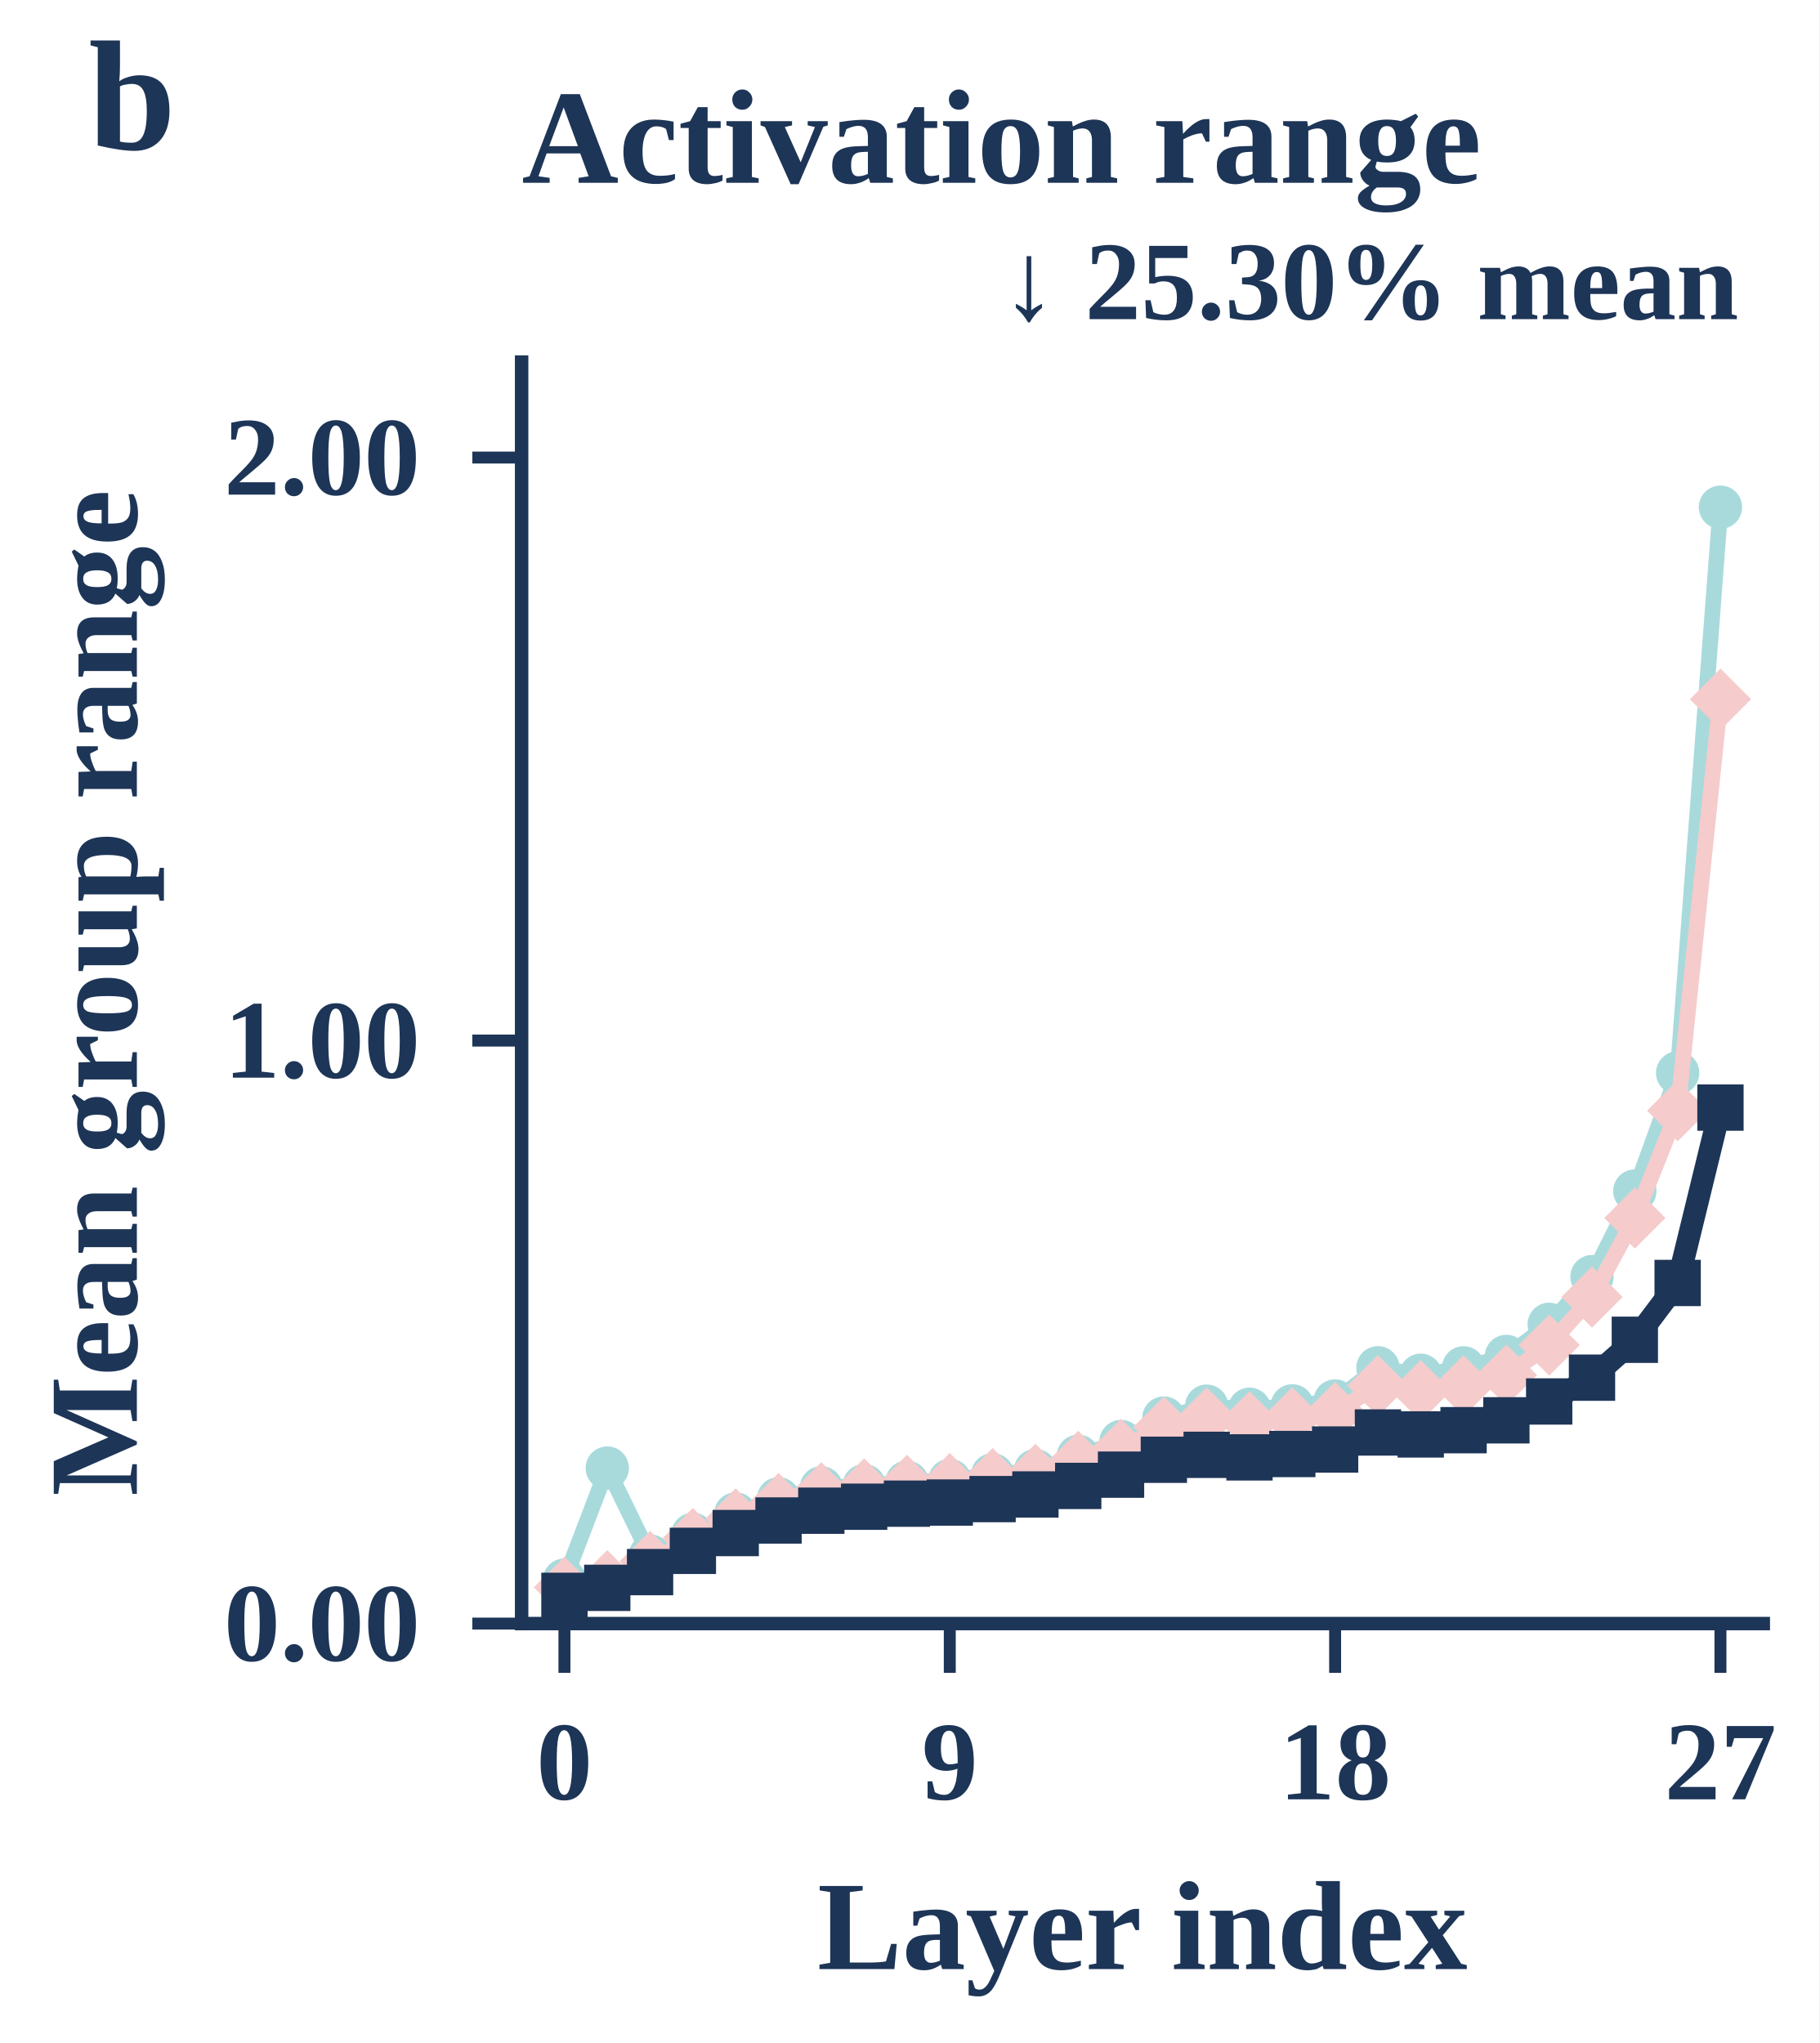
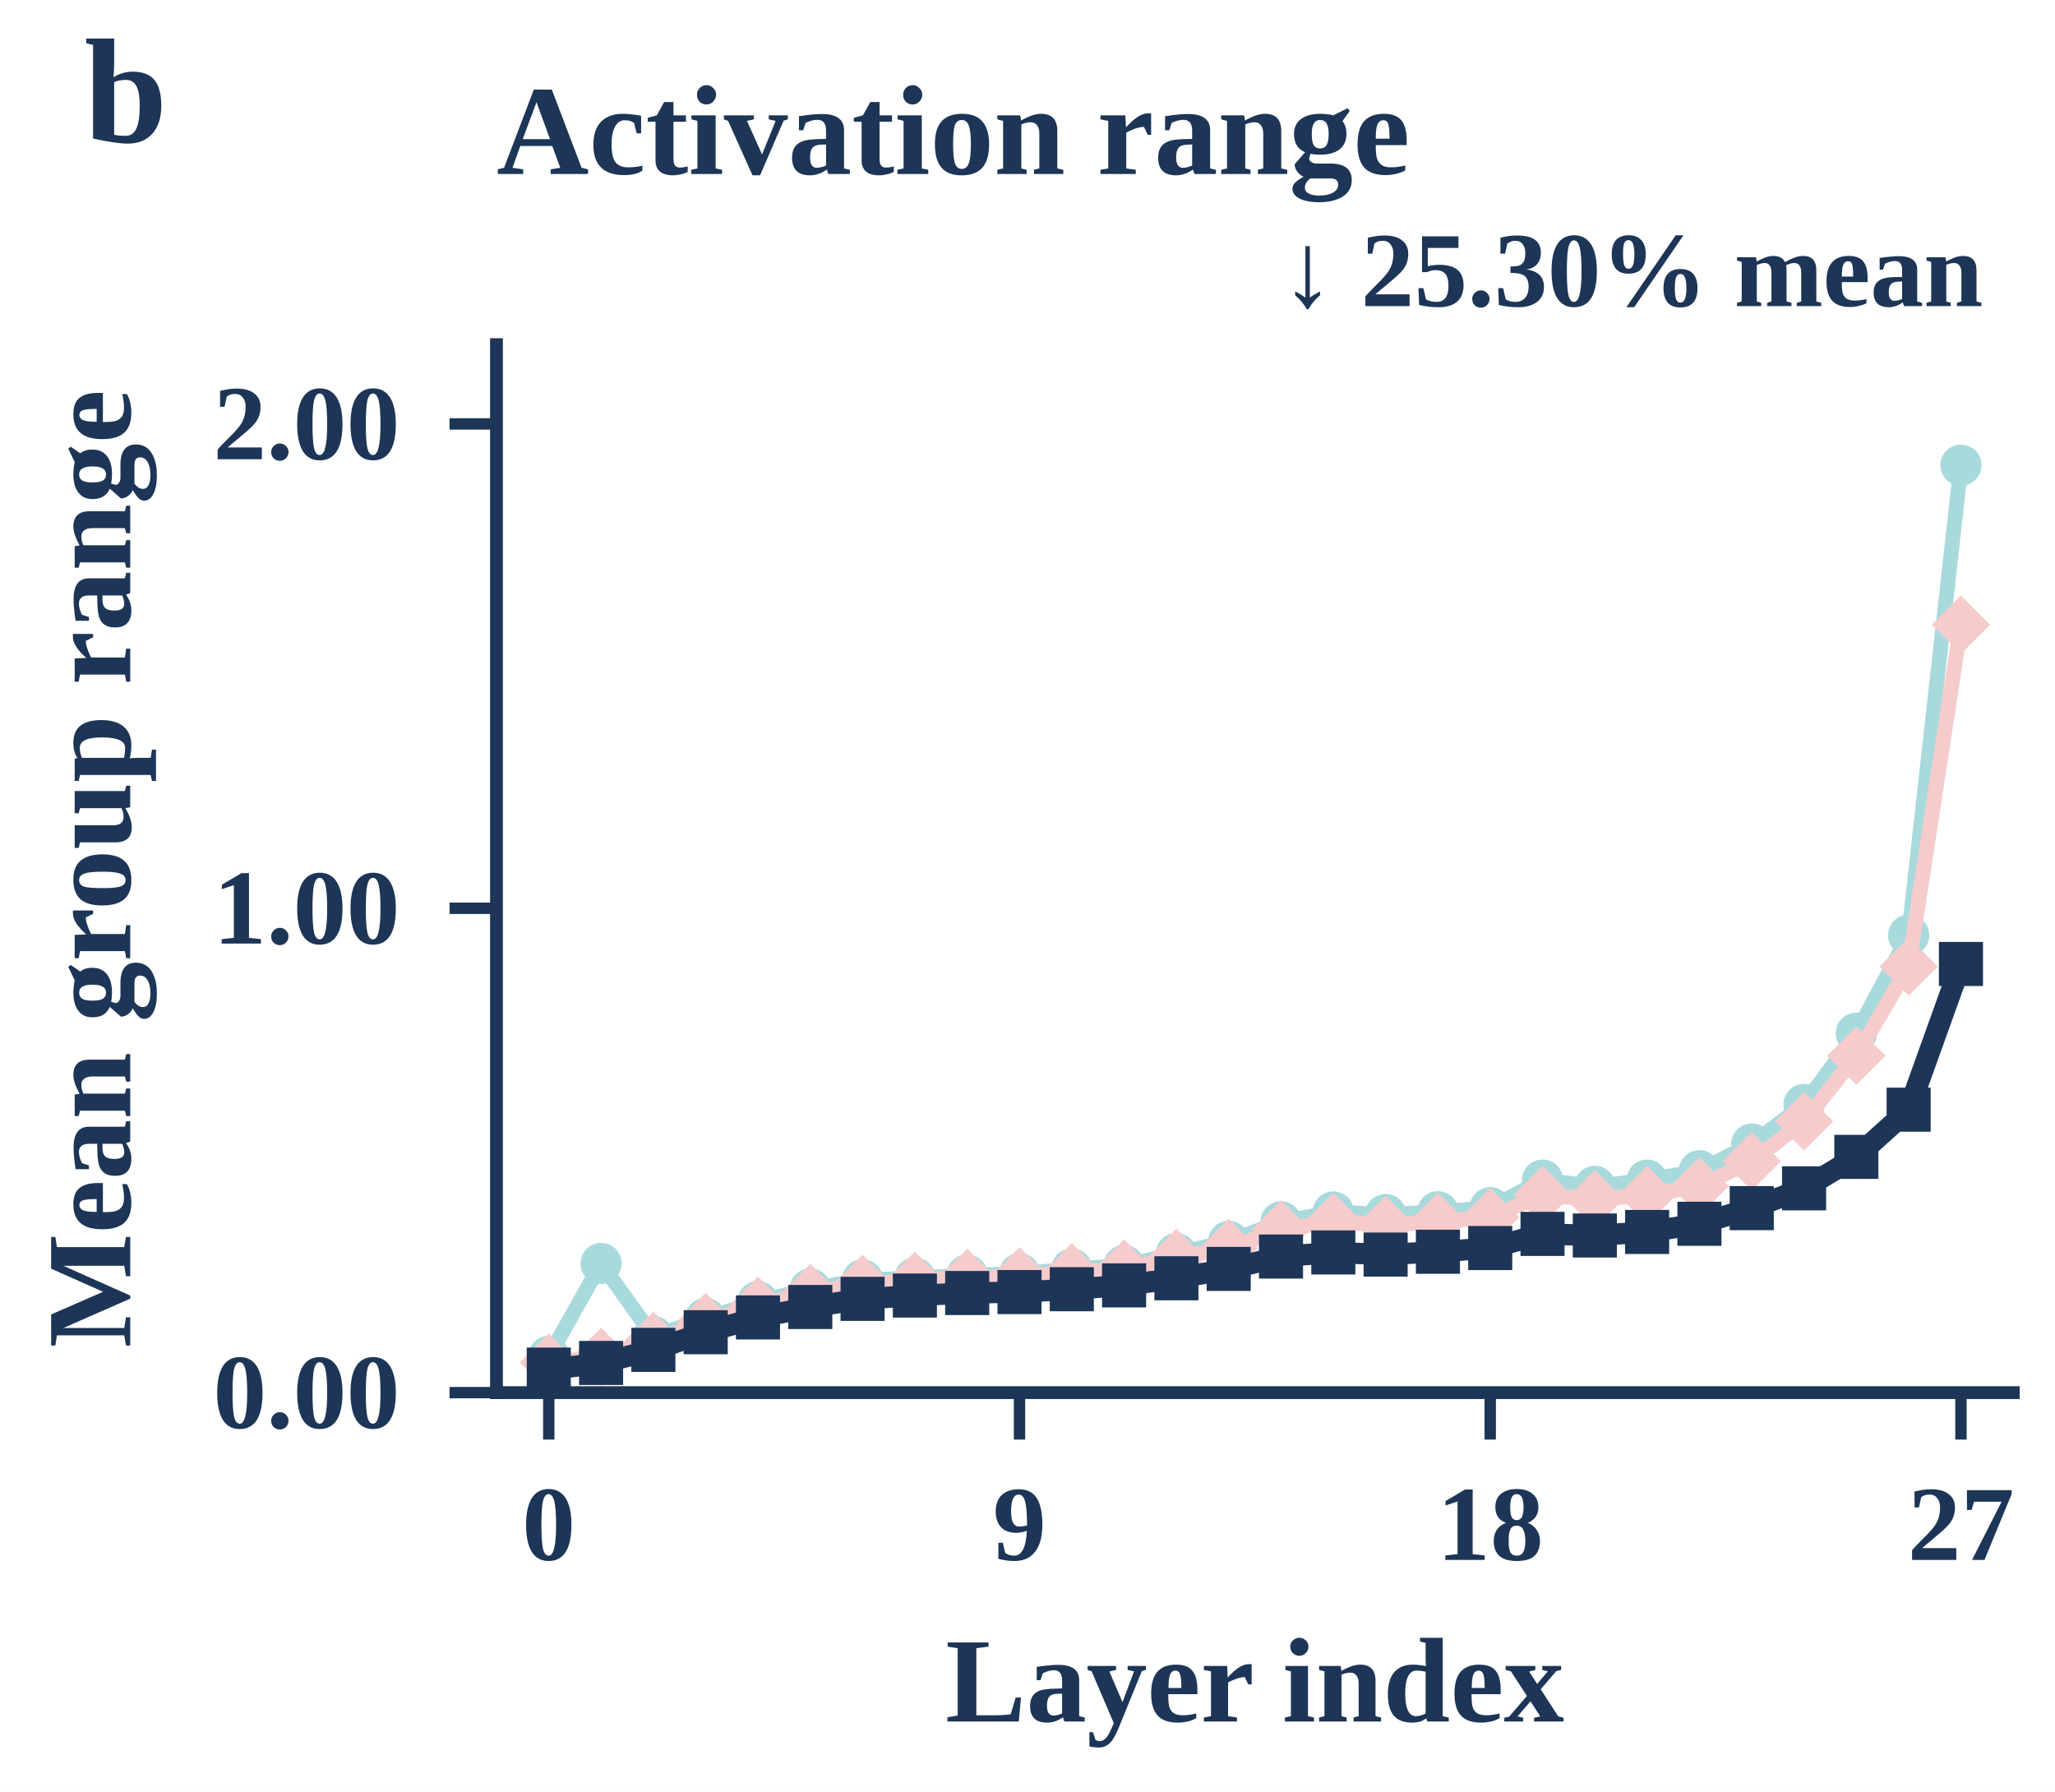
- <svg xmlns="http://www.w3.org/2000/svg" xmlns:xlink="http://www.w3.org/1999/xlink" width="121.791pt" height="136.776pt" viewBox="0 0 121.791 136.776" version="1.1">
+ <svg xmlns="http://www.w3.org/2000/svg" xmlns:xlink="http://www.w3.org/1999/xlink" width="144.541pt" height="126.03pt" viewBox="0 0 144.541 126.03" version="1.1">
  <defs>
    <style type="text/css">*{stroke-linejoin: round; stroke-linecap: butt}</style>
  </defs>
  <g id="figure_1">
    <g id="patch_1">
-       <path d="M 0 136.776  L 121.791 136.776  L 121.791 0  L 0 0  z " style="fill: #ffffff" />
+       <path d="M 0 126.03  L 144.541 126.03  L 144.541 0  L 0 0  z " style="fill: #ffffff" />
    </g>
    <g id="axes_1">
      <g id="patch_2">
-         <path d="M 34.92 108.696  L 118.043 108.696  L 118.043 24.24  L 34.92 24.24  z " style="fill: #ffffff" />
+         <path d="M 34.92 97.95  L 141.605 97.95  L 141.605 24.24  L 34.92 24.24  z " style="fill: #ffffff" />
      </g>
      <g id="matplotlib.axis_1">
        <g id="xtick_1">
          <g id="line2d_1">
            <defs>
              <path id="m6b7966608b" d="M 0 0  L 0 3.3  " style="stroke: #1d3557; stroke-width: 0.8" />
            </defs>
            <g>
-               <use xlink:href="#m6b7966608b" x="37.786" y="108.696" style="fill: #1d3557; stroke: #1d3557; stroke-width: 0.8" />
+               <use xlink:href="#m6b7966608b" x="38.599" y="97.95" style="fill: #1d3557; stroke: #1d3557; stroke-width: 0.8" />
            </g>
          </g>
          <g id="text_1">
-             <text style="font-weight: 700; font-size: 7.5px; font-family: 'Times New Roman', serif; text-anchor: middle; fill: #1d3557" x="37.786" y="120.462" transform="rotate(-0 37.7863 120.4624)">0</text>
+             <text style="font-weight: 700; font-size: 7.5px; font-family: 'Times New Roman', serif; text-anchor: middle; fill: #1d3557" x="38.599" y="109.716" transform="rotate(-0 38.59878 109.7164)">0</text>
          </g>
        </g>
        <g id="xtick_2">
          <g id="line2d_2">
            <g>
-               <use xlink:href="#m6b7966608b" x="63.583" y="108.696" style="fill: #1d3557; stroke: #1d3557; stroke-width: 0.8" />
+               <use xlink:href="#m6b7966608b" x="71.708" y="97.95" style="fill: #1d3557; stroke: #1d3557; stroke-width: 0.8" />
            </g>
          </g>
          <g id="text_2">
-             <text style="font-weight: 700; font-size: 7.5px; font-family: 'Times New Roman', serif; text-anchor: middle; fill: #1d3557" x="63.583" y="120.462" transform="rotate(-0 63.58298 120.4624)">9</text>
+             <text style="font-weight: 700; font-size: 7.5px; font-family: 'Times New Roman', serif; text-anchor: middle; fill: #1d3557" x="71.708" y="109.716" transform="rotate(-0 71.70785 109.7164)">9</text>
          </g>
        </g>
        <g id="xtick_3">
          <g id="line2d_3">
            <g>
-               <use xlink:href="#m6b7966608b" x="89.38" y="108.696" style="fill: #1d3557; stroke: #1d3557; stroke-width: 0.8" />
+               <use xlink:href="#m6b7966608b" x="104.817" y="97.95" style="fill: #1d3557; stroke: #1d3557; stroke-width: 0.8" />
            </g>
          </g>
          <g id="text_3">
-             <text style="font-weight: 700; font-size: 7.5px; font-family: 'Times New Roman', serif; text-anchor: middle; fill: #1d3557" x="89.38" y="120.462" transform="rotate(-0 89.37966 120.4624)">18</text>
+             <text style="font-weight: 700; font-size: 7.5px; font-family: 'Times New Roman', serif; text-anchor: middle; fill: #1d3557" x="104.817" y="109.716" transform="rotate(-0 104.8169 109.7164)">18</text>
          </g>
        </g>
        <g id="xtick_4">
          <g id="line2d_4">
            <g>
-               <use xlink:href="#m6b7966608b" x="115.176" y="108.696" style="fill: #1d3557; stroke: #1d3557; stroke-width: 0.8" />
+               <use xlink:href="#m6b7966608b" x="137.926" y="97.95" style="fill: #1d3557; stroke: #1d3557; stroke-width: 0.8" />
            </g>
          </g>
          <g id="text_4">
-             <text style="font-weight: 700; font-size: 7.5px; font-family: 'Times New Roman', serif; text-anchor: middle; fill: #1d3557" x="115.176" y="120.462" transform="rotate(-0 115.1763 120.4624)">27</text>
+             <text style="font-weight: 700; font-size: 7.5px; font-family: 'Times New Roman', serif; text-anchor: middle; fill: #1d3557" x="137.926" y="109.716" transform="rotate(-0 137.926 109.7164)">27</text>
          </g>
        </g>
        <g id="text_5">
-           <text style="font-weight: 700; font-size: 8.5px; font-family: 'Times New Roman', serif; text-anchor: middle; fill: #1d3557" x="76.481" y="131.828" transform="rotate(-0 76.48132 131.8281)">Layer index</text>
+           <text style="font-weight: 700; font-size: 8.5px; font-family: 'Times New Roman', serif; text-anchor: middle; fill: #1d3557" x="88.262" y="121.082" transform="rotate(-0 88.26238 121.0821)">Layer index</text>
        </g>
      </g>
      <g id="matplotlib.axis_2">
        <g id="ytick_1">
          <g id="line2d_5">
            <defs>
              <path id="m15eaed19f2" d="M 0 0  L -3.3 0  " style="stroke: #1d3557; stroke-width: 0.8" />
            </defs>
            <g>
-               <use xlink:href="#m15eaed19f2" x="34.92" y="108.696" style="fill: #1d3557; stroke: #1d3557; stroke-width: 0.8" />
+               <use xlink:href="#m15eaed19f2" x="34.92" y="97.95" style="fill: #1d3557; stroke: #1d3557; stroke-width: 0.8" />
            </g>
          </g>
          <g id="text_6">
-             <text style="font-weight: 700; font-size: 7.5px; font-family: 'Times New Roman', serif; text-anchor: end; fill: #1d3557" x="28.12" y="111.179" transform="rotate(-0 28.12 111.1792)">0.00</text>
+             <text style="font-weight: 700; font-size: 7.5px; font-family: 'Times New Roman', serif; text-anchor: end; fill: #1d3557" x="28.12" y="100.433" transform="rotate(-0 28.12 100.4332)">0.00</text>
          </g>
        </g>
        <g id="ytick_2">
          <g id="line2d_6">
            <g>
-               <use xlink:href="#m15eaed19f2" x="34.92" y="69.664" style="fill: #1d3557; stroke: #1d3557; stroke-width: 0.8" />
+               <use xlink:href="#m15eaed19f2" x="34.92" y="63.884" style="fill: #1d3557; stroke: #1d3557; stroke-width: 0.8" />
            </g>
          </g>
          <g id="text_7">
-             <text style="font-weight: 700; font-size: 7.5px; font-family: 'Times New Roman', serif; text-anchor: end; fill: #1d3557" x="28.12" y="72.147" transform="rotate(-0 28.12 72.14699)">1.00</text>
+             <text style="font-weight: 700; font-size: 7.5px; font-family: 'Times New Roman', serif; text-anchor: end; fill: #1d3557" x="28.12" y="66.367" transform="rotate(-0 28.12 66.36737)">1.00</text>
          </g>
        </g>
        <g id="ytick_3">
          <g id="line2d_7">
            <g>
-               <use xlink:href="#m15eaed19f2" x="34.92" y="30.632" style="fill: #1d3557; stroke: #1d3557; stroke-width: 0.8" />
+               <use xlink:href="#m15eaed19f2" x="34.92" y="29.818" style="fill: #1d3557; stroke: #1d3557; stroke-width: 0.8" />
            </g>
          </g>
          <g id="text_8">
-             <text style="font-weight: 700; font-size: 7.5px; font-family: 'Times New Roman', serif; text-anchor: end; fill: #1d3557" x="28.12" y="33.115" transform="rotate(-0 28.12 33.11478)">2.00</text>
+             <text style="font-weight: 700; font-size: 7.5px; font-family: 'Times New Roman', serif; text-anchor: end; fill: #1d3557" x="28.12" y="32.302" transform="rotate(-0 28.12 32.30153)">2.00</text>
          </g>
        </g>
        <g id="text_9">
-           <text style="font-weight: 700; font-size: 8.5px; font-family: 'Times New Roman', serif; text-anchor: middle; fill: #1d3557" x="9.161" y="66.468" transform="rotate(-90 9.160859 66.468)">Mean group range</text>
+           <text style="font-weight: 700; font-size: 8.5px; font-family: 'Times New Roman', serif; text-anchor: middle; fill: #1d3557" x="9.161" y="61.095" transform="rotate(-90 9.160859 61.095)">Mean group range</text>
        </g>
      </g>
      <g id="patch_3">
-         <path d="M 34.92 108.696  L 34.92 24.24  " style="fill: none; stroke: #1d3557; stroke-width: 0.9; stroke-linejoin: miter; stroke-linecap: square" />
+         <path d="M 34.92 97.95  L 34.92 24.24  " style="fill: none; stroke: #1d3557; stroke-width: 0.9; stroke-linejoin: miter; stroke-linecap: square" />
      </g>
      <g id="patch_4">
-         <path d="M 34.92 108.696  L 118.043 108.696  " style="fill: none; stroke: #1d3557; stroke-width: 0.9; stroke-linejoin: miter; stroke-linecap: square" />
+         <path d="M 34.92 97.95  L 141.605 97.95  " style="fill: none; stroke: #1d3557; stroke-width: 0.9; stroke-linejoin: miter; stroke-linecap: square" />
      </g>
      <g id="text_10">
        <text style="font-weight: 700; font-size: 10.5px; font-family: 'Times New Roman', serif; text-anchor: start; fill: #1d3557" x="5.92" y="9.994" transform="rotate(-0 5.92 9.993984)">b</text>
      </g>
      <g id="line2d_8">
-         <path d="M 37.786 105.789  L 40.653 98.286  L 43.519 104.174  L 46.385 102.724  L 49.251 101.359  L 52.118 100.344  L 54.984 99.612  L 57.85 99.461  L 60.717 99.232  L 63.583 99.113  L 66.449 98.737  L 69.316 98.456  L 72.182 97.499  L 75.048 96.508  L 77.914 94.936  L 80.781 94.142  L 83.647 94.347  L 86.513 94.121  L 89.38 93.794  L 92.246 91.571  L 95.112 92.072  L 97.979 91.576  L 100.845 90.811  L 103.711 88.661  L 106.577 85.469  L 109.444 79.738  L 112.31 71.832  L 115.176 33.956  " clip-path="url(#p5a25416d24)" style="fill: none; stroke: #a8dadc; stroke-width: 1.05; stroke-linecap: square" />
+         <path d="M 38.599 95.413  L 42.278 88.865  L 45.956 94.003  L 49.635 92.738  L 53.314 91.546  L 56.993 90.661  L 60.671 90.022  L 64.35 89.89  L 68.029 89.69  L 71.708 89.587  L 75.387 89.258  L 79.065 89.013  L 82.744 88.178  L 86.423 87.313  L 90.102 85.941  L 93.781 85.247  L 97.459 85.427  L 101.138 85.23  L 104.817 84.944  L 108.496 83.004  L 112.174 83.441  L 115.853 83.008  L 119.532 82.341  L 123.211 80.465  L 126.89 77.678  L 130.568 72.677  L 134.247 65.777  L 137.926 32.72  " clip-path="url(#p0a8fffb9cf)" style="fill: none; stroke: #a8dadc; stroke-width: 1.05; stroke-linecap: square" />
        <defs>
          <path id="mab3937ea33" d="M 0 1.225  C 0.325 1.225 0.636 1.096 0.866 0.866  C 1.096 0.636 1.225 0.325 1.225 0  C 1.225 -0.325 1.096 -0.636 0.866 -0.866  C 0.636 -1.096 0.325 -1.225 0 -1.225  C -0.325 -1.225 -0.636 -1.096 -0.866 -0.866  C -1.096 -0.636 -1.225 -0.325 -1.225 0  C -1.225 0.325 -1.096 0.636 -0.866 0.866  C -0.636 1.096 -0.325 1.225 0 1.225  z " style="stroke: #a8dadc; stroke-width: 0.45" />
        </defs>
-         <g clip-path="url(#p5a25416d24)">
-           <use xlink:href="#mab3937ea33" x="37.786" y="105.789" style="fill: #a8dadc; stroke: #a8dadc; stroke-width: 0.45" />
-           <use xlink:href="#mab3937ea33" x="40.653" y="98.286" style="fill: #a8dadc; stroke: #a8dadc; stroke-width: 0.45" />
-           <use xlink:href="#mab3937ea33" x="43.519" y="104.174" style="fill: #a8dadc; stroke: #a8dadc; stroke-width: 0.45" />
-           <use xlink:href="#mab3937ea33" x="46.385" y="102.724" style="fill: #a8dadc; stroke: #a8dadc; stroke-width: 0.45" />
-           <use xlink:href="#mab3937ea33" x="49.251" y="101.359" style="fill: #a8dadc; stroke: #a8dadc; stroke-width: 0.45" />
-           <use xlink:href="#mab3937ea33" x="52.118" y="100.344" style="fill: #a8dadc; stroke: #a8dadc; stroke-width: 0.45" />
-           <use xlink:href="#mab3937ea33" x="54.984" y="99.612" style="fill: #a8dadc; stroke: #a8dadc; stroke-width: 0.45" />
-           <use xlink:href="#mab3937ea33" x="57.85" y="99.461" style="fill: #a8dadc; stroke: #a8dadc; stroke-width: 0.45" />
-           <use xlink:href="#mab3937ea33" x="60.717" y="99.232" style="fill: #a8dadc; stroke: #a8dadc; stroke-width: 0.45" />
-           <use xlink:href="#mab3937ea33" x="63.583" y="99.113" style="fill: #a8dadc; stroke: #a8dadc; stroke-width: 0.45" />
-           <use xlink:href="#mab3937ea33" x="66.449" y="98.737" style="fill: #a8dadc; stroke: #a8dadc; stroke-width: 0.45" />
-           <use xlink:href="#mab3937ea33" x="69.316" y="98.456" style="fill: #a8dadc; stroke: #a8dadc; stroke-width: 0.45" />
-           <use xlink:href="#mab3937ea33" x="72.182" y="97.499" style="fill: #a8dadc; stroke: #a8dadc; stroke-width: 0.45" />
-           <use xlink:href="#mab3937ea33" x="75.048" y="96.508" style="fill: #a8dadc; stroke: #a8dadc; stroke-width: 0.45" />
-           <use xlink:href="#mab3937ea33" x="77.914" y="94.936" style="fill: #a8dadc; stroke: #a8dadc; stroke-width: 0.45" />
-           <use xlink:href="#mab3937ea33" x="80.781" y="94.142" style="fill: #a8dadc; stroke: #a8dadc; stroke-width: 0.45" />
-           <use xlink:href="#mab3937ea33" x="83.647" y="94.347" style="fill: #a8dadc; stroke: #a8dadc; stroke-width: 0.45" />
-           <use xlink:href="#mab3937ea33" x="86.513" y="94.121" style="fill: #a8dadc; stroke: #a8dadc; stroke-width: 0.45" />
-           <use xlink:href="#mab3937ea33" x="89.38" y="93.794" style="fill: #a8dadc; stroke: #a8dadc; stroke-width: 0.45" />
-           <use xlink:href="#mab3937ea33" x="92.246" y="91.571" style="fill: #a8dadc; stroke: #a8dadc; stroke-width: 0.45" />
-           <use xlink:href="#mab3937ea33" x="95.112" y="92.072" style="fill: #a8dadc; stroke: #a8dadc; stroke-width: 0.45" />
-           <use xlink:href="#mab3937ea33" x="97.979" y="91.576" style="fill: #a8dadc; stroke: #a8dadc; stroke-width: 0.45" />
-           <use xlink:href="#mab3937ea33" x="100.845" y="90.811" style="fill: #a8dadc; stroke: #a8dadc; stroke-width: 0.45" />
-           <use xlink:href="#mab3937ea33" x="103.711" y="88.661" style="fill: #a8dadc; stroke: #a8dadc; stroke-width: 0.45" />
-           <use xlink:href="#mab3937ea33" x="106.577" y="85.469" style="fill: #a8dadc; stroke: #a8dadc; stroke-width: 0.45" />
-           <use xlink:href="#mab3937ea33" x="109.444" y="79.738" style="fill: #a8dadc; stroke: #a8dadc; stroke-width: 0.45" />
-           <use xlink:href="#mab3937ea33" x="112.31" y="71.832" style="fill: #a8dadc; stroke: #a8dadc; stroke-width: 0.45" />
-           <use xlink:href="#mab3937ea33" x="115.176" y="33.956" style="fill: #a8dadc; stroke: #a8dadc; stroke-width: 0.45" />
+         <g clip-path="url(#p0a8fffb9cf)">
+           <use xlink:href="#mab3937ea33" x="38.599" y="95.413" style="fill: #a8dadc; stroke: #a8dadc; stroke-width: 0.45" />
+           <use xlink:href="#mab3937ea33" x="42.278" y="88.865" style="fill: #a8dadc; stroke: #a8dadc; stroke-width: 0.45" />
+           <use xlink:href="#mab3937ea33" x="45.956" y="94.003" style="fill: #a8dadc; stroke: #a8dadc; stroke-width: 0.45" />
+           <use xlink:href="#mab3937ea33" x="49.635" y="92.738" style="fill: #a8dadc; stroke: #a8dadc; stroke-width: 0.45" />
+           <use xlink:href="#mab3937ea33" x="53.314" y="91.546" style="fill: #a8dadc; stroke: #a8dadc; stroke-width: 0.45" />
+           <use xlink:href="#mab3937ea33" x="56.993" y="90.661" style="fill: #a8dadc; stroke: #a8dadc; stroke-width: 0.45" />
+           <use xlink:href="#mab3937ea33" x="60.671" y="90.022" style="fill: #a8dadc; stroke: #a8dadc; stroke-width: 0.45" />
+           <use xlink:href="#mab3937ea33" x="64.35" y="89.89" style="fill: #a8dadc; stroke: #a8dadc; stroke-width: 0.45" />
+           <use xlink:href="#mab3937ea33" x="68.029" y="89.69" style="fill: #a8dadc; stroke: #a8dadc; stroke-width: 0.45" />
+           <use xlink:href="#mab3937ea33" x="71.708" y="89.587" style="fill: #a8dadc; stroke: #a8dadc; stroke-width: 0.45" />
+           <use xlink:href="#mab3937ea33" x="75.387" y="89.258" style="fill: #a8dadc; stroke: #a8dadc; stroke-width: 0.45" />
+           <use xlink:href="#mab3937ea33" x="79.065" y="89.013" style="fill: #a8dadc; stroke: #a8dadc; stroke-width: 0.45" />
+           <use xlink:href="#mab3937ea33" x="82.744" y="88.178" style="fill: #a8dadc; stroke: #a8dadc; stroke-width: 0.45" />
+           <use xlink:href="#mab3937ea33" x="86.423" y="87.313" style="fill: #a8dadc; stroke: #a8dadc; stroke-width: 0.45" />
+           <use xlink:href="#mab3937ea33" x="90.102" y="85.941" style="fill: #a8dadc; stroke: #a8dadc; stroke-width: 0.45" />
+           <use xlink:href="#mab3937ea33" x="93.781" y="85.247" style="fill: #a8dadc; stroke: #a8dadc; stroke-width: 0.45" />
+           <use xlink:href="#mab3937ea33" x="97.459" y="85.427" style="fill: #a8dadc; stroke: #a8dadc; stroke-width: 0.45" />
+           <use xlink:href="#mab3937ea33" x="101.138" y="85.23" style="fill: #a8dadc; stroke: #a8dadc; stroke-width: 0.45" />
+           <use xlink:href="#mab3937ea33" x="104.817" y="84.944" style="fill: #a8dadc; stroke: #a8dadc; stroke-width: 0.45" />
+           <use xlink:href="#mab3937ea33" x="108.496" y="83.004" style="fill: #a8dadc; stroke: #a8dadc; stroke-width: 0.45" />
+           <use xlink:href="#mab3937ea33" x="112.174" y="83.441" style="fill: #a8dadc; stroke: #a8dadc; stroke-width: 0.45" />
+           <use xlink:href="#mab3937ea33" x="115.853" y="83.008" style="fill: #a8dadc; stroke: #a8dadc; stroke-width: 0.45" />
+           <use xlink:href="#mab3937ea33" x="119.532" y="82.341" style="fill: #a8dadc; stroke: #a8dadc; stroke-width: 0.45" />
+           <use xlink:href="#mab3937ea33" x="123.211" y="80.465" style="fill: #a8dadc; stroke: #a8dadc; stroke-width: 0.45" />
+           <use xlink:href="#mab3937ea33" x="126.89" y="77.678" style="fill: #a8dadc; stroke: #a8dadc; stroke-width: 0.45" />
+           <use xlink:href="#mab3937ea33" x="130.568" y="72.677" style="fill: #a8dadc; stroke: #a8dadc; stroke-width: 0.45" />
+           <use xlink:href="#mab3937ea33" x="134.247" y="65.777" style="fill: #a8dadc; stroke: #a8dadc; stroke-width: 0.45" />
+           <use xlink:href="#mab3937ea33" x="137.926" y="32.72" style="fill: #a8dadc; stroke: #a8dadc; stroke-width: 0.45" />
        </g>
      </g>
      <g id="line2d_9">
-         <path d="M 37.786 106.27  L 40.653 105.826  L 43.519 104.536  L 46.385 103.006  L 49.251 101.69  L 52.118 100.66  L 54.984 99.939  L 57.85 99.685  L 60.717 99.447  L 63.583 99.323  L 66.449 98.994  L 69.316 98.707  L 72.182 97.84  L 75.048 97.031  L 77.914 95.543  L 80.781 94.931  L 83.647 95.187  L 86.513 94.918  L 89.38 94.557  L 92.246 92.768  L 95.112 93.102  L 97.979 92.778  L 100.845 92.059  L 103.711 90.048  L 106.577 86.832  L 109.444 81.544  L 112.31 74.358  L 115.176 46.812  " clip-path="url(#p5a25416d24)" style="fill: none; stroke: #f5cbcb; stroke-width: 1.05; stroke-linecap: square" />
+         <path d="M 38.599 95.832  L 42.278 95.445  L 45.956 94.319  L 49.635 92.984  L 53.314 91.836  L 56.993 90.937  L 60.671 90.307  L 64.35 90.085  L 68.029 89.877  L 71.708 89.77  L 75.387 89.483  L 79.065 89.232  L 82.744 88.475  L 86.423 87.769  L 90.102 86.47  L 93.781 85.937  L 97.459 86.16  L 101.138 85.925  L 104.817 85.61  L 108.496 84.049  L 112.174 84.34  L 115.853 84.058  L 119.532 83.43  L 123.211 81.675  L 126.89 78.868  L 130.568 74.253  L 134.247 67.981  L 137.926 43.94  " clip-path="url(#p0a8fffb9cf)" style="fill: none; stroke: #f5cbcb; stroke-width: 1.05; stroke-linecap: square" />
        <defs>
          <path id="m1061ab47f5" d="M -0 1.732  L 1.732 0  L 0 -1.732  L -1.732 -0  z " style="stroke: #f5cbcb; stroke-width: 0.45; stroke-linejoin: miter" />
        </defs>
-         <g clip-path="url(#p5a25416d24)">
-           <use xlink:href="#m1061ab47f5" x="37.786" y="106.27" style="fill: #f5cbcb; stroke: #f5cbcb; stroke-width: 0.45; stroke-linejoin: miter" />
-           <use xlink:href="#m1061ab47f5" x="40.653" y="105.826" style="fill: #f5cbcb; stroke: #f5cbcb; stroke-width: 0.45; stroke-linejoin: miter" />
-           <use xlink:href="#m1061ab47f5" x="43.519" y="104.536" style="fill: #f5cbcb; stroke: #f5cbcb; stroke-width: 0.45; stroke-linejoin: miter" />
-           <use xlink:href="#m1061ab47f5" x="46.385" y="103.006" style="fill: #f5cbcb; stroke: #f5cbcb; stroke-width: 0.45; stroke-linejoin: miter" />
-           <use xlink:href="#m1061ab47f5" x="49.251" y="101.69" style="fill: #f5cbcb; stroke: #f5cbcb; stroke-width: 0.45; stroke-linejoin: miter" />
-           <use xlink:href="#m1061ab47f5" x="52.118" y="100.66" style="fill: #f5cbcb; stroke: #f5cbcb; stroke-width: 0.45; stroke-linejoin: miter" />
-           <use xlink:href="#m1061ab47f5" x="54.984" y="99.939" style="fill: #f5cbcb; stroke: #f5cbcb; stroke-width: 0.45; stroke-linejoin: miter" />
-           <use xlink:href="#m1061ab47f5" x="57.85" y="99.685" style="fill: #f5cbcb; stroke: #f5cbcb; stroke-width: 0.45; stroke-linejoin: miter" />
-           <use xlink:href="#m1061ab47f5" x="60.717" y="99.447" style="fill: #f5cbcb; stroke: #f5cbcb; stroke-width: 0.45; stroke-linejoin: miter" />
-           <use xlink:href="#m1061ab47f5" x="63.583" y="99.323" style="fill: #f5cbcb; stroke: #f5cbcb; stroke-width: 0.45; stroke-linejoin: miter" />
-           <use xlink:href="#m1061ab47f5" x="66.449" y="98.994" style="fill: #f5cbcb; stroke: #f5cbcb; stroke-width: 0.45; stroke-linejoin: miter" />
-           <use xlink:href="#m1061ab47f5" x="69.316" y="98.707" style="fill: #f5cbcb; stroke: #f5cbcb; stroke-width: 0.45; stroke-linejoin: miter" />
-           <use xlink:href="#m1061ab47f5" x="72.182" y="97.84" style="fill: #f5cbcb; stroke: #f5cbcb; stroke-width: 0.45; stroke-linejoin: miter" />
-           <use xlink:href="#m1061ab47f5" x="75.048" y="97.031" style="fill: #f5cbcb; stroke: #f5cbcb; stroke-width: 0.45; stroke-linejoin: miter" />
-           <use xlink:href="#m1061ab47f5" x="77.914" y="95.543" style="fill: #f5cbcb; stroke: #f5cbcb; stroke-width: 0.45; stroke-linejoin: miter" />
-           <use xlink:href="#m1061ab47f5" x="80.781" y="94.931" style="fill: #f5cbcb; stroke: #f5cbcb; stroke-width: 0.45; stroke-linejoin: miter" />
-           <use xlink:href="#m1061ab47f5" x="83.647" y="95.187" style="fill: #f5cbcb; stroke: #f5cbcb; stroke-width: 0.45; stroke-linejoin: miter" />
-           <use xlink:href="#m1061ab47f5" x="86.513" y="94.918" style="fill: #f5cbcb; stroke: #f5cbcb; stroke-width: 0.45; stroke-linejoin: miter" />
-           <use xlink:href="#m1061ab47f5" x="89.38" y="94.557" style="fill: #f5cbcb; stroke: #f5cbcb; stroke-width: 0.45; stroke-linejoin: miter" />
-           <use xlink:href="#m1061ab47f5" x="92.246" y="92.768" style="fill: #f5cbcb; stroke: #f5cbcb; stroke-width: 0.45; stroke-linejoin: miter" />
-           <use xlink:href="#m1061ab47f5" x="95.112" y="93.102" style="fill: #f5cbcb; stroke: #f5cbcb; stroke-width: 0.45; stroke-linejoin: miter" />
-           <use xlink:href="#m1061ab47f5" x="97.979" y="92.778" style="fill: #f5cbcb; stroke: #f5cbcb; stroke-width: 0.45; stroke-linejoin: miter" />
-           <use xlink:href="#m1061ab47f5" x="100.845" y="92.059" style="fill: #f5cbcb; stroke: #f5cbcb; stroke-width: 0.45; stroke-linejoin: miter" />
-           <use xlink:href="#m1061ab47f5" x="103.711" y="90.048" style="fill: #f5cbcb; stroke: #f5cbcb; stroke-width: 0.45; stroke-linejoin: miter" />
-           <use xlink:href="#m1061ab47f5" x="106.577" y="86.832" style="fill: #f5cbcb; stroke: #f5cbcb; stroke-width: 0.45; stroke-linejoin: miter" />
-           <use xlink:href="#m1061ab47f5" x="109.444" y="81.544" style="fill: #f5cbcb; stroke: #f5cbcb; stroke-width: 0.45; stroke-linejoin: miter" />
-           <use xlink:href="#m1061ab47f5" x="112.31" y="74.358" style="fill: #f5cbcb; stroke: #f5cbcb; stroke-width: 0.45; stroke-linejoin: miter" />
-           <use xlink:href="#m1061ab47f5" x="115.176" y="46.812" style="fill: #f5cbcb; stroke: #f5cbcb; stroke-width: 0.45; stroke-linejoin: miter" />
+         <g clip-path="url(#p0a8fffb9cf)">
+           <use xlink:href="#m1061ab47f5" x="38.599" y="95.832" style="fill: #f5cbcb; stroke: #f5cbcb; stroke-width: 0.45; stroke-linejoin: miter" />
+           <use xlink:href="#m1061ab47f5" x="42.278" y="95.445" style="fill: #f5cbcb; stroke: #f5cbcb; stroke-width: 0.45; stroke-linejoin: miter" />
+           <use xlink:href="#m1061ab47f5" x="45.956" y="94.319" style="fill: #f5cbcb; stroke: #f5cbcb; stroke-width: 0.45; stroke-linejoin: miter" />
+           <use xlink:href="#m1061ab47f5" x="49.635" y="92.984" style="fill: #f5cbcb; stroke: #f5cbcb; stroke-width: 0.45; stroke-linejoin: miter" />
+           <use xlink:href="#m1061ab47f5" x="53.314" y="91.836" style="fill: #f5cbcb; stroke: #f5cbcb; stroke-width: 0.45; stroke-linejoin: miter" />
+           <use xlink:href="#m1061ab47f5" x="56.993" y="90.937" style="fill: #f5cbcb; stroke: #f5cbcb; stroke-width: 0.45; stroke-linejoin: miter" />
+           <use xlink:href="#m1061ab47f5" x="60.671" y="90.307" style="fill: #f5cbcb; stroke: #f5cbcb; stroke-width: 0.45; stroke-linejoin: miter" />
+           <use xlink:href="#m1061ab47f5" x="64.35" y="90.085" style="fill: #f5cbcb; stroke: #f5cbcb; stroke-width: 0.45; stroke-linejoin: miter" />
+           <use xlink:href="#m1061ab47f5" x="68.029" y="89.877" style="fill: #f5cbcb; stroke: #f5cbcb; stroke-width: 0.45; stroke-linejoin: miter" />
+           <use xlink:href="#m1061ab47f5" x="71.708" y="89.77" style="fill: #f5cbcb; stroke: #f5cbcb; stroke-width: 0.45; stroke-linejoin: miter" />
+           <use xlink:href="#m1061ab47f5" x="75.387" y="89.483" style="fill: #f5cbcb; stroke: #f5cbcb; stroke-width: 0.45; stroke-linejoin: miter" />
+           <use xlink:href="#m1061ab47f5" x="79.065" y="89.232" style="fill: #f5cbcb; stroke: #f5cbcb; stroke-width: 0.45; stroke-linejoin: miter" />
+           <use xlink:href="#m1061ab47f5" x="82.744" y="88.475" style="fill: #f5cbcb; stroke: #f5cbcb; stroke-width: 0.45; stroke-linejoin: miter" />
+           <use xlink:href="#m1061ab47f5" x="86.423" y="87.769" style="fill: #f5cbcb; stroke: #f5cbcb; stroke-width: 0.45; stroke-linejoin: miter" />
+           <use xlink:href="#m1061ab47f5" x="90.102" y="86.47" style="fill: #f5cbcb; stroke: #f5cbcb; stroke-width: 0.45; stroke-linejoin: miter" />
+           <use xlink:href="#m1061ab47f5" x="93.781" y="85.937" style="fill: #f5cbcb; stroke: #f5cbcb; stroke-width: 0.45; stroke-linejoin: miter" />
+           <use xlink:href="#m1061ab47f5" x="97.459" y="86.16" style="fill: #f5cbcb; stroke: #f5cbcb; stroke-width: 0.45; stroke-linejoin: miter" />
+           <use xlink:href="#m1061ab47f5" x="101.138" y="85.925" style="fill: #f5cbcb; stroke: #f5cbcb; stroke-width: 0.45; stroke-linejoin: miter" />
+           <use xlink:href="#m1061ab47f5" x="104.817" y="85.61" style="fill: #f5cbcb; stroke: #f5cbcb; stroke-width: 0.45; stroke-linejoin: miter" />
+           <use xlink:href="#m1061ab47f5" x="108.496" y="84.049" style="fill: #f5cbcb; stroke: #f5cbcb; stroke-width: 0.45; stroke-linejoin: miter" />
+           <use xlink:href="#m1061ab47f5" x="112.174" y="84.34" style="fill: #f5cbcb; stroke: #f5cbcb; stroke-width: 0.45; stroke-linejoin: miter" />
+           <use xlink:href="#m1061ab47f5" x="115.853" y="84.058" style="fill: #f5cbcb; stroke: #f5cbcb; stroke-width: 0.45; stroke-linejoin: miter" />
+           <use xlink:href="#m1061ab47f5" x="119.532" y="83.43" style="fill: #f5cbcb; stroke: #f5cbcb; stroke-width: 0.45; stroke-linejoin: miter" />
+           <use xlink:href="#m1061ab47f5" x="123.211" y="81.675" style="fill: #f5cbcb; stroke: #f5cbcb; stroke-width: 0.45; stroke-linejoin: miter" />
+           <use xlink:href="#m1061ab47f5" x="126.89" y="78.868" style="fill: #f5cbcb; stroke: #f5cbcb; stroke-width: 0.45; stroke-linejoin: miter" />
+           <use xlink:href="#m1061ab47f5" x="130.568" y="74.253" style="fill: #f5cbcb; stroke: #f5cbcb; stroke-width: 0.45; stroke-linejoin: miter" />
+           <use xlink:href="#m1061ab47f5" x="134.247" y="67.981" style="fill: #f5cbcb; stroke: #f5cbcb; stroke-width: 0.45; stroke-linejoin: miter" />
+           <use xlink:href="#m1061ab47f5" x="137.926" y="43.94" style="fill: #f5cbcb; stroke: #f5cbcb; stroke-width: 0.45; stroke-linejoin: miter" />
        </g>
      </g>
      <g id="text_11">
-         <text style="font-weight: 700; font-size: 7.5px; font-family: 'Times New Roman', serif; text-anchor: end; fill: #1d3557" x="116.38" y="21.369" transform="rotate(-0 116.3802 21.36886)">↓ 25.30% mean</text>
+         <text style="font-weight: 700; font-size: 7.5px; font-family: 'Times New Roman', serif; text-anchor: end; fill: #1d3557" x="139.471" y="21.53" transform="rotate(-0 139.4711 21.53005)">↓ 25.30% mean</text>
      </g>
      <g id="text_12">
        <text style="font-weight: 700; font-size: 9px; font-family: 'Times New Roman', serif; text-anchor: start; fill: #1d3557" x="34.92" y="12.24" transform="rotate(-0 34.92 12.24)">Activation range</text>
      </g>
      <g id="line2d_10">
-         <path d="M 37.786 106.84  L 40.653 106.304  L 43.519 105.251  L 46.385 103.827  L 49.251 102.635  L 52.118 101.795  L 54.984 101.139  L 57.85 100.872  L 60.717 100.668  L 63.583 100.593  L 66.449 100.362  L 69.316 100.053  L 72.182 99.48  L 75.048 98.726  L 77.914 97.729  L 80.781 97.399  L 83.647 97.57  L 86.513 97.344  L 89.38 97.043  L 92.246 95.903  L 95.112 96.033  L 97.979 95.749  L 100.845 95.089  L 103.711 93.827  L 106.577 92.233  L 109.444 89.696  L 112.31 85.893  L 115.176 74.152  " clip-path="url(#p5a25416d24)" style="fill: none; stroke: #1d3557; stroke-width: 1.5; stroke-linecap: square" />
+         <path d="M 38.599 96.33  L 42.278 95.863  L 45.956 94.943  L 49.635 93.701  L 53.314 92.66  L 56.993 91.927  L 60.671 91.355  L 64.35 91.121  L 68.029 90.944  L 71.708 90.878  L 75.387 90.677  L 79.065 90.407  L 82.744 89.907  L 86.423 89.249  L 90.102 88.379  L 93.781 88.091  L 97.459 88.24  L 101.138 88.042  L 104.817 87.78  L 108.496 86.785  L 112.174 86.898  L 115.853 86.65  L 119.532 86.074  L 123.211 84.973  L 126.89 83.582  L 130.568 81.368  L 134.247 78.048  L 137.926 67.801  " clip-path="url(#p0a8fffb9cf)" style="fill: none; stroke: #1d3557; stroke-width: 1.5; stroke-linecap: square" />
        <defs>
          <path id="mb494aa71d8" d="M -1.325 1.325  L 1.325 1.325  L 1.325 -1.325  L -1.325 -1.325  z " style="stroke: #1d3557; stroke-width: 0.45; stroke-linejoin: miter" />
        </defs>
-         <g clip-path="url(#p5a25416d24)">
-           <use xlink:href="#mb494aa71d8" x="37.786" y="106.84" style="fill: #1d3557; stroke: #1d3557; stroke-width: 0.45; stroke-linejoin: miter" />
-           <use xlink:href="#mb494aa71d8" x="40.653" y="106.304" style="fill: #1d3557; stroke: #1d3557; stroke-width: 0.45; stroke-linejoin: miter" />
-           <use xlink:href="#mb494aa71d8" x="43.519" y="105.251" style="fill: #1d3557; stroke: #1d3557; stroke-width: 0.45; stroke-linejoin: miter" />
-           <use xlink:href="#mb494aa71d8" x="46.385" y="103.827" style="fill: #1d3557; stroke: #1d3557; stroke-width: 0.45; stroke-linejoin: miter" />
-           <use xlink:href="#mb494aa71d8" x="49.251" y="102.635" style="fill: #1d3557; stroke: #1d3557; stroke-width: 0.45; stroke-linejoin: miter" />
-           <use xlink:href="#mb494aa71d8" x="52.118" y="101.795" style="fill: #1d3557; stroke: #1d3557; stroke-width: 0.45; stroke-linejoin: miter" />
-           <use xlink:href="#mb494aa71d8" x="54.984" y="101.139" style="fill: #1d3557; stroke: #1d3557; stroke-width: 0.45; stroke-linejoin: miter" />
-           <use xlink:href="#mb494aa71d8" x="57.85" y="100.872" style="fill: #1d3557; stroke: #1d3557; stroke-width: 0.45; stroke-linejoin: miter" />
-           <use xlink:href="#mb494aa71d8" x="60.717" y="100.668" style="fill: #1d3557; stroke: #1d3557; stroke-width: 0.45; stroke-linejoin: miter" />
-           <use xlink:href="#mb494aa71d8" x="63.583" y="100.593" style="fill: #1d3557; stroke: #1d3557; stroke-width: 0.45; stroke-linejoin: miter" />
-           <use xlink:href="#mb494aa71d8" x="66.449" y="100.362" style="fill: #1d3557; stroke: #1d3557; stroke-width: 0.45; stroke-linejoin: miter" />
-           <use xlink:href="#mb494aa71d8" x="69.316" y="100.053" style="fill: #1d3557; stroke: #1d3557; stroke-width: 0.45; stroke-linejoin: miter" />
-           <use xlink:href="#mb494aa71d8" x="72.182" y="99.48" style="fill: #1d3557; stroke: #1d3557; stroke-width: 0.45; stroke-linejoin: miter" />
-           <use xlink:href="#mb494aa71d8" x="75.048" y="98.726" style="fill: #1d3557; stroke: #1d3557; stroke-width: 0.45; stroke-linejoin: miter" />
-           <use xlink:href="#mb494aa71d8" x="77.914" y="97.729" style="fill: #1d3557; stroke: #1d3557; stroke-width: 0.45; stroke-linejoin: miter" />
-           <use xlink:href="#mb494aa71d8" x="80.781" y="97.399" style="fill: #1d3557; stroke: #1d3557; stroke-width: 0.45; stroke-linejoin: miter" />
-           <use xlink:href="#mb494aa71d8" x="83.647" y="97.57" style="fill: #1d3557; stroke: #1d3557; stroke-width: 0.45; stroke-linejoin: miter" />
-           <use xlink:href="#mb494aa71d8" x="86.513" y="97.344" style="fill: #1d3557; stroke: #1d3557; stroke-width: 0.45; stroke-linejoin: miter" />
-           <use xlink:href="#mb494aa71d8" x="89.38" y="97.043" style="fill: #1d3557; stroke: #1d3557; stroke-width: 0.45; stroke-linejoin: miter" />
-           <use xlink:href="#mb494aa71d8" x="92.246" y="95.903" style="fill: #1d3557; stroke: #1d3557; stroke-width: 0.45; stroke-linejoin: miter" />
-           <use xlink:href="#mb494aa71d8" x="95.112" y="96.033" style="fill: #1d3557; stroke: #1d3557; stroke-width: 0.45; stroke-linejoin: miter" />
-           <use xlink:href="#mb494aa71d8" x="97.979" y="95.749" style="fill: #1d3557; stroke: #1d3557; stroke-width: 0.45; stroke-linejoin: miter" />
-           <use xlink:href="#mb494aa71d8" x="100.845" y="95.089" style="fill: #1d3557; stroke: #1d3557; stroke-width: 0.45; stroke-linejoin: miter" />
-           <use xlink:href="#mb494aa71d8" x="103.711" y="93.827" style="fill: #1d3557; stroke: #1d3557; stroke-width: 0.45; stroke-linejoin: miter" />
-           <use xlink:href="#mb494aa71d8" x="106.577" y="92.233" style="fill: #1d3557; stroke: #1d3557; stroke-width: 0.45; stroke-linejoin: miter" />
-           <use xlink:href="#mb494aa71d8" x="109.444" y="89.696" style="fill: #1d3557; stroke: #1d3557; stroke-width: 0.45; stroke-linejoin: miter" />
-           <use xlink:href="#mb494aa71d8" x="112.31" y="85.893" style="fill: #1d3557; stroke: #1d3557; stroke-width: 0.45; stroke-linejoin: miter" />
-           <use xlink:href="#mb494aa71d8" x="115.176" y="74.152" style="fill: #1d3557; stroke: #1d3557; stroke-width: 0.45; stroke-linejoin: miter" />
+         <g clip-path="url(#p0a8fffb9cf)">
+           <use xlink:href="#mb494aa71d8" x="38.599" y="96.33" style="fill: #1d3557; stroke: #1d3557; stroke-width: 0.45; stroke-linejoin: miter" />
+           <use xlink:href="#mb494aa71d8" x="42.278" y="95.863" style="fill: #1d3557; stroke: #1d3557; stroke-width: 0.45; stroke-linejoin: miter" />
+           <use xlink:href="#mb494aa71d8" x="45.956" y="94.943" style="fill: #1d3557; stroke: #1d3557; stroke-width: 0.45; stroke-linejoin: miter" />
+           <use xlink:href="#mb494aa71d8" x="49.635" y="93.701" style="fill: #1d3557; stroke: #1d3557; stroke-width: 0.45; stroke-linejoin: miter" />
+           <use xlink:href="#mb494aa71d8" x="53.314" y="92.66" style="fill: #1d3557; stroke: #1d3557; stroke-width: 0.45; stroke-linejoin: miter" />
+           <use xlink:href="#mb494aa71d8" x="56.993" y="91.927" style="fill: #1d3557; stroke: #1d3557; stroke-width: 0.45; stroke-linejoin: miter" />
+           <use xlink:href="#mb494aa71d8" x="60.671" y="91.355" style="fill: #1d3557; stroke: #1d3557; stroke-width: 0.45; stroke-linejoin: miter" />
+           <use xlink:href="#mb494aa71d8" x="64.35" y="91.121" style="fill: #1d3557; stroke: #1d3557; stroke-width: 0.45; stroke-linejoin: miter" />
+           <use xlink:href="#mb494aa71d8" x="68.029" y="90.944" style="fill: #1d3557; stroke: #1d3557; stroke-width: 0.45; stroke-linejoin: miter" />
+           <use xlink:href="#mb494aa71d8" x="71.708" y="90.878" style="fill: #1d3557; stroke: #1d3557; stroke-width: 0.45; stroke-linejoin: miter" />
+           <use xlink:href="#mb494aa71d8" x="75.387" y="90.677" style="fill: #1d3557; stroke: #1d3557; stroke-width: 0.45; stroke-linejoin: miter" />
+           <use xlink:href="#mb494aa71d8" x="79.065" y="90.407" style="fill: #1d3557; stroke: #1d3557; stroke-width: 0.45; stroke-linejoin: miter" />
+           <use xlink:href="#mb494aa71d8" x="82.744" y="89.907" style="fill: #1d3557; stroke: #1d3557; stroke-width: 0.45; stroke-linejoin: miter" />
+           <use xlink:href="#mb494aa71d8" x="86.423" y="89.249" style="fill: #1d3557; stroke: #1d3557; stroke-width: 0.45; stroke-linejoin: miter" />
+           <use xlink:href="#mb494aa71d8" x="90.102" y="88.379" style="fill: #1d3557; stroke: #1d3557; stroke-width: 0.45; stroke-linejoin: miter" />
+           <use xlink:href="#mb494aa71d8" x="93.781" y="88.091" style="fill: #1d3557; stroke: #1d3557; stroke-width: 0.45; stroke-linejoin: miter" />
+           <use xlink:href="#mb494aa71d8" x="97.459" y="88.24" style="fill: #1d3557; stroke: #1d3557; stroke-width: 0.45; stroke-linejoin: miter" />
+           <use xlink:href="#mb494aa71d8" x="101.138" y="88.042" style="fill: #1d3557; stroke: #1d3557; stroke-width: 0.45; stroke-linejoin: miter" />
+           <use xlink:href="#mb494aa71d8" x="104.817" y="87.78" style="fill: #1d3557; stroke: #1d3557; stroke-width: 0.45; stroke-linejoin: miter" />
+           <use xlink:href="#mb494aa71d8" x="108.496" y="86.785" style="fill: #1d3557; stroke: #1d3557; stroke-width: 0.45; stroke-linejoin: miter" />
+           <use xlink:href="#mb494aa71d8" x="112.174" y="86.898" style="fill: #1d3557; stroke: #1d3557; stroke-width: 0.45; stroke-linejoin: miter" />
+           <use xlink:href="#mb494aa71d8" x="115.853" y="86.65" style="fill: #1d3557; stroke: #1d3557; stroke-width: 0.45; stroke-linejoin: miter" />
+           <use xlink:href="#mb494aa71d8" x="119.532" y="86.074" style="fill: #1d3557; stroke: #1d3557; stroke-width: 0.45; stroke-linejoin: miter" />
+           <use xlink:href="#mb494aa71d8" x="123.211" y="84.973" style="fill: #1d3557; stroke: #1d3557; stroke-width: 0.45; stroke-linejoin: miter" />
+           <use xlink:href="#mb494aa71d8" x="126.89" y="83.582" style="fill: #1d3557; stroke: #1d3557; stroke-width: 0.45; stroke-linejoin: miter" />
+           <use xlink:href="#mb494aa71d8" x="130.568" y="81.368" style="fill: #1d3557; stroke: #1d3557; stroke-width: 0.45; stroke-linejoin: miter" />
+           <use xlink:href="#mb494aa71d8" x="134.247" y="78.048" style="fill: #1d3557; stroke: #1d3557; stroke-width: 0.45; stroke-linejoin: miter" />
+           <use xlink:href="#mb494aa71d8" x="137.926" y="67.801" style="fill: #1d3557; stroke: #1d3557; stroke-width: 0.45; stroke-linejoin: miter" />
        </g>
      </g>
    </g>
  </g>
  <defs>
-     <clipPath id="p5a25416d24">
-       <rect x="34.92" y="24.24" width="83.123" height="84.456" />
+     <clipPath id="p0a8fffb9cf">
+       <rect x="34.92" y="24.24" width="106.685" height="73.71" />
    </clipPath>
  </defs>
</svg>
